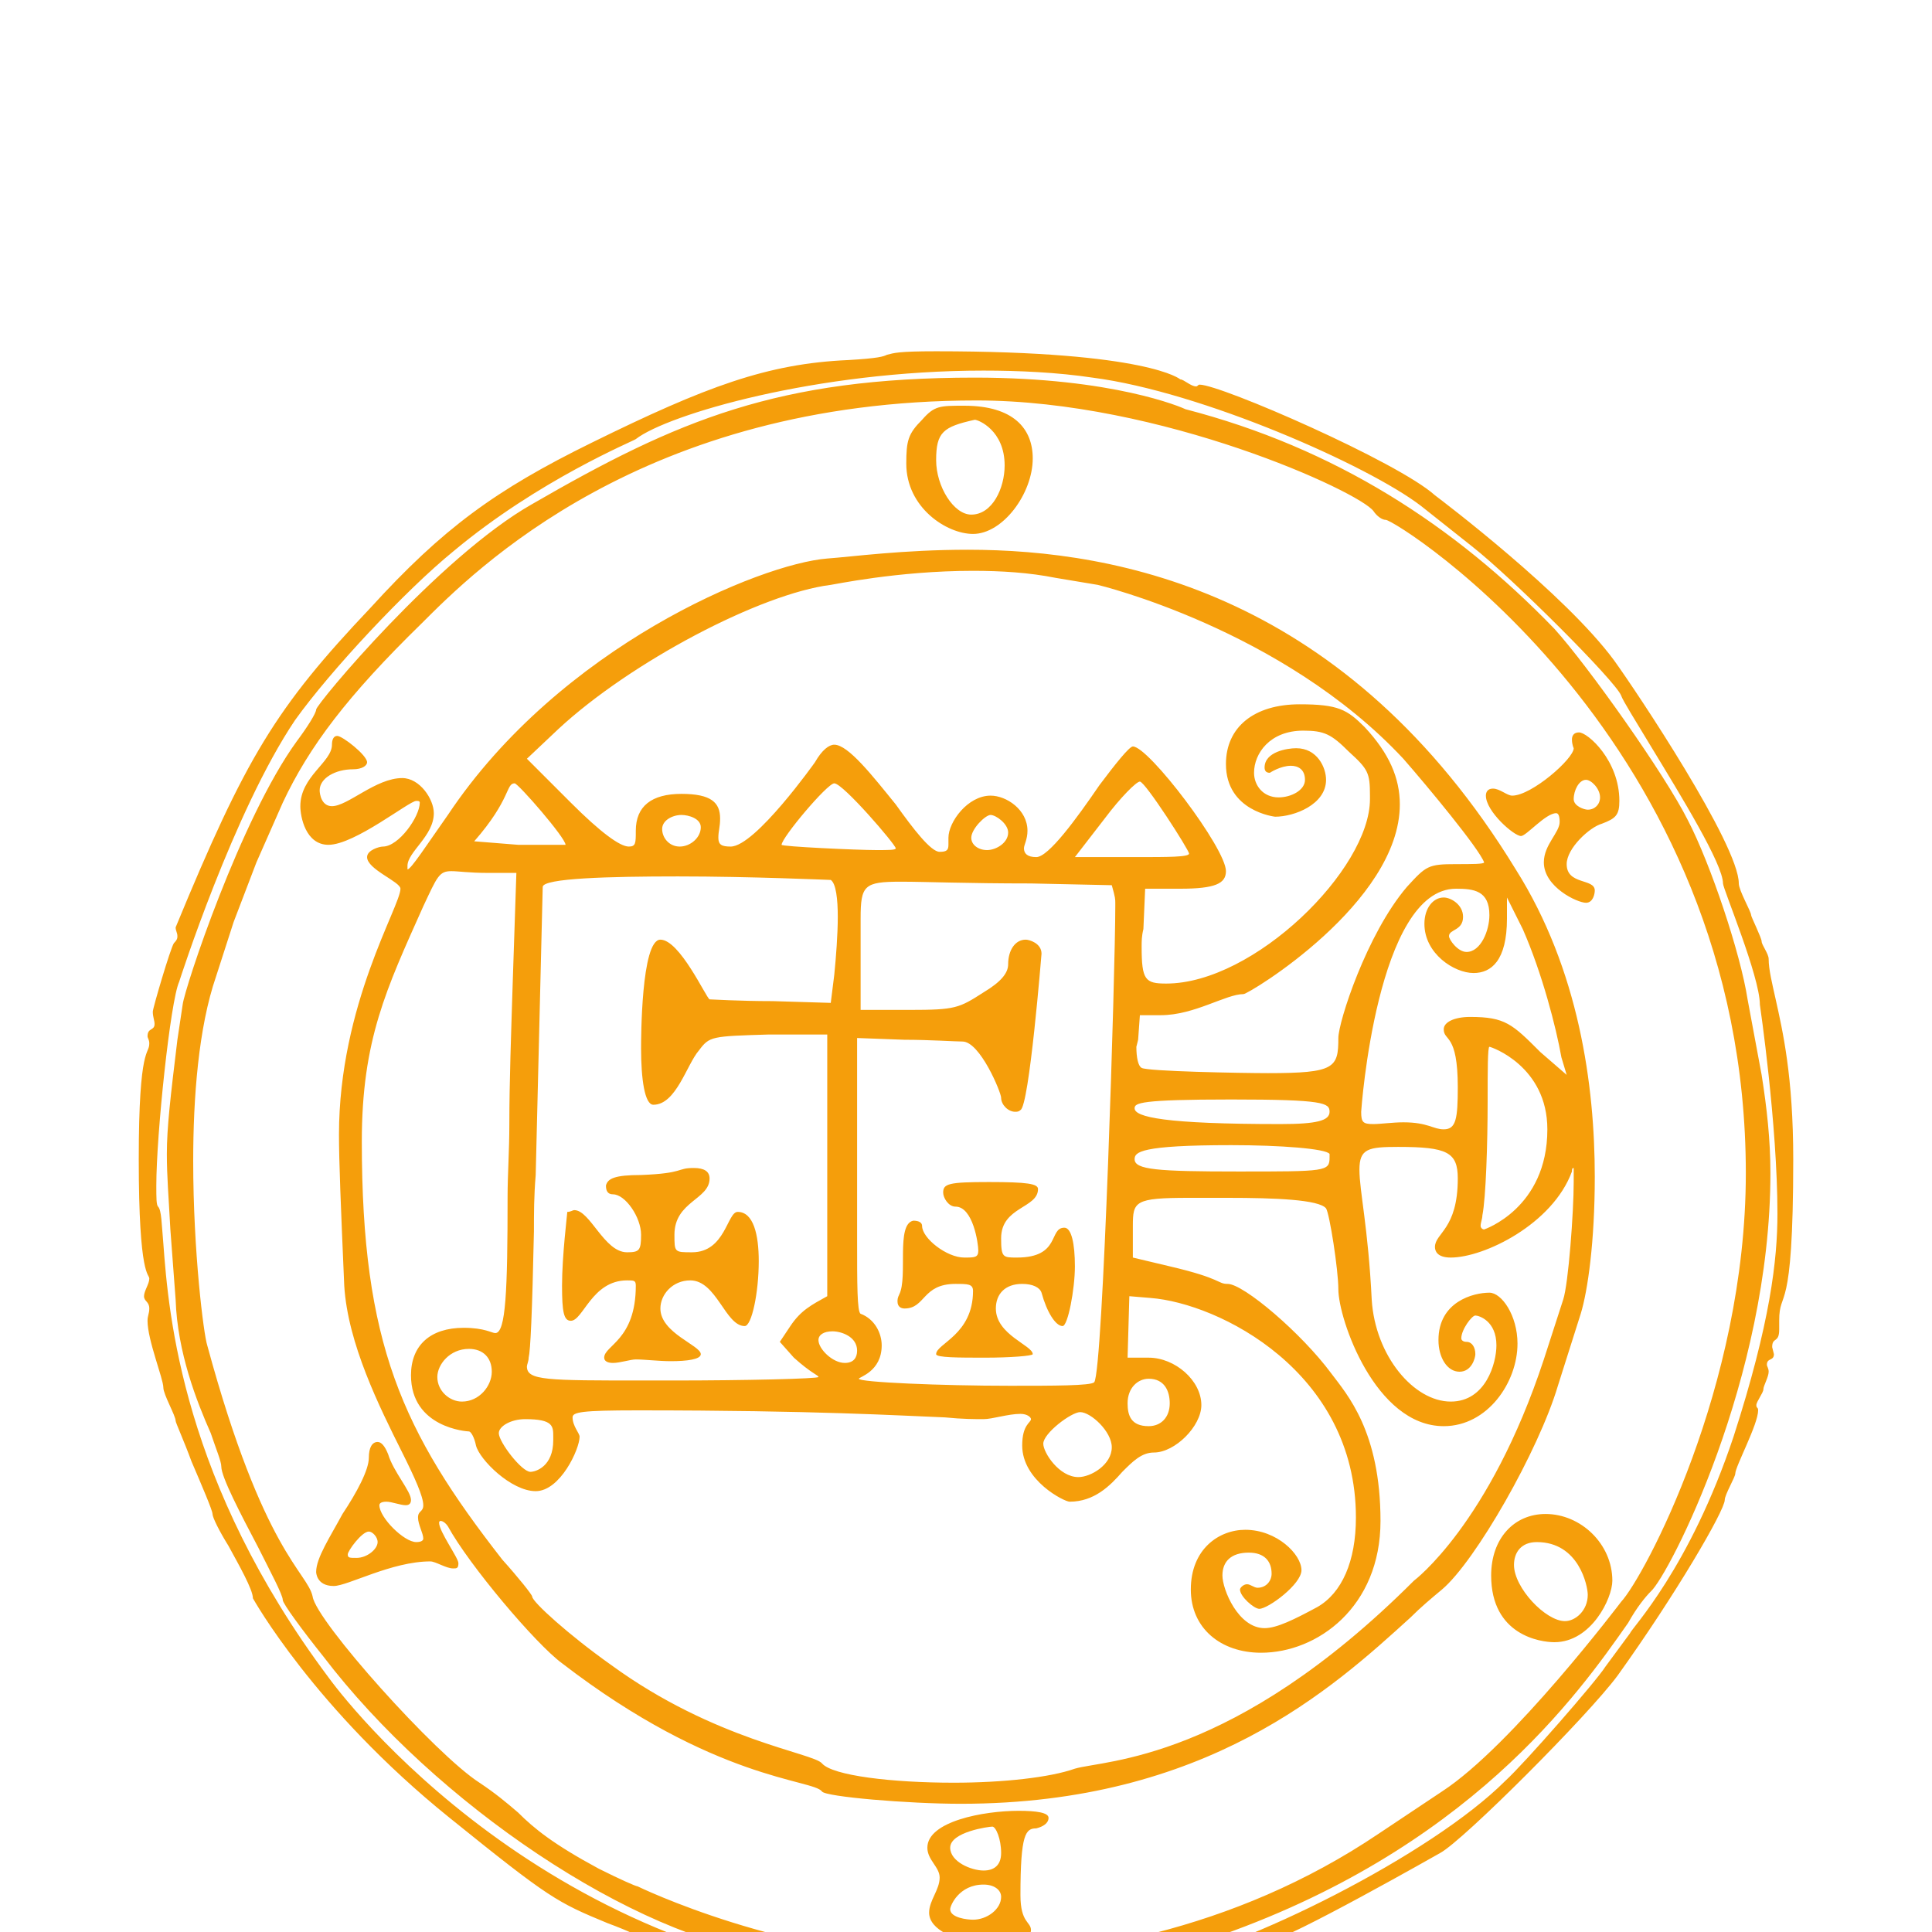
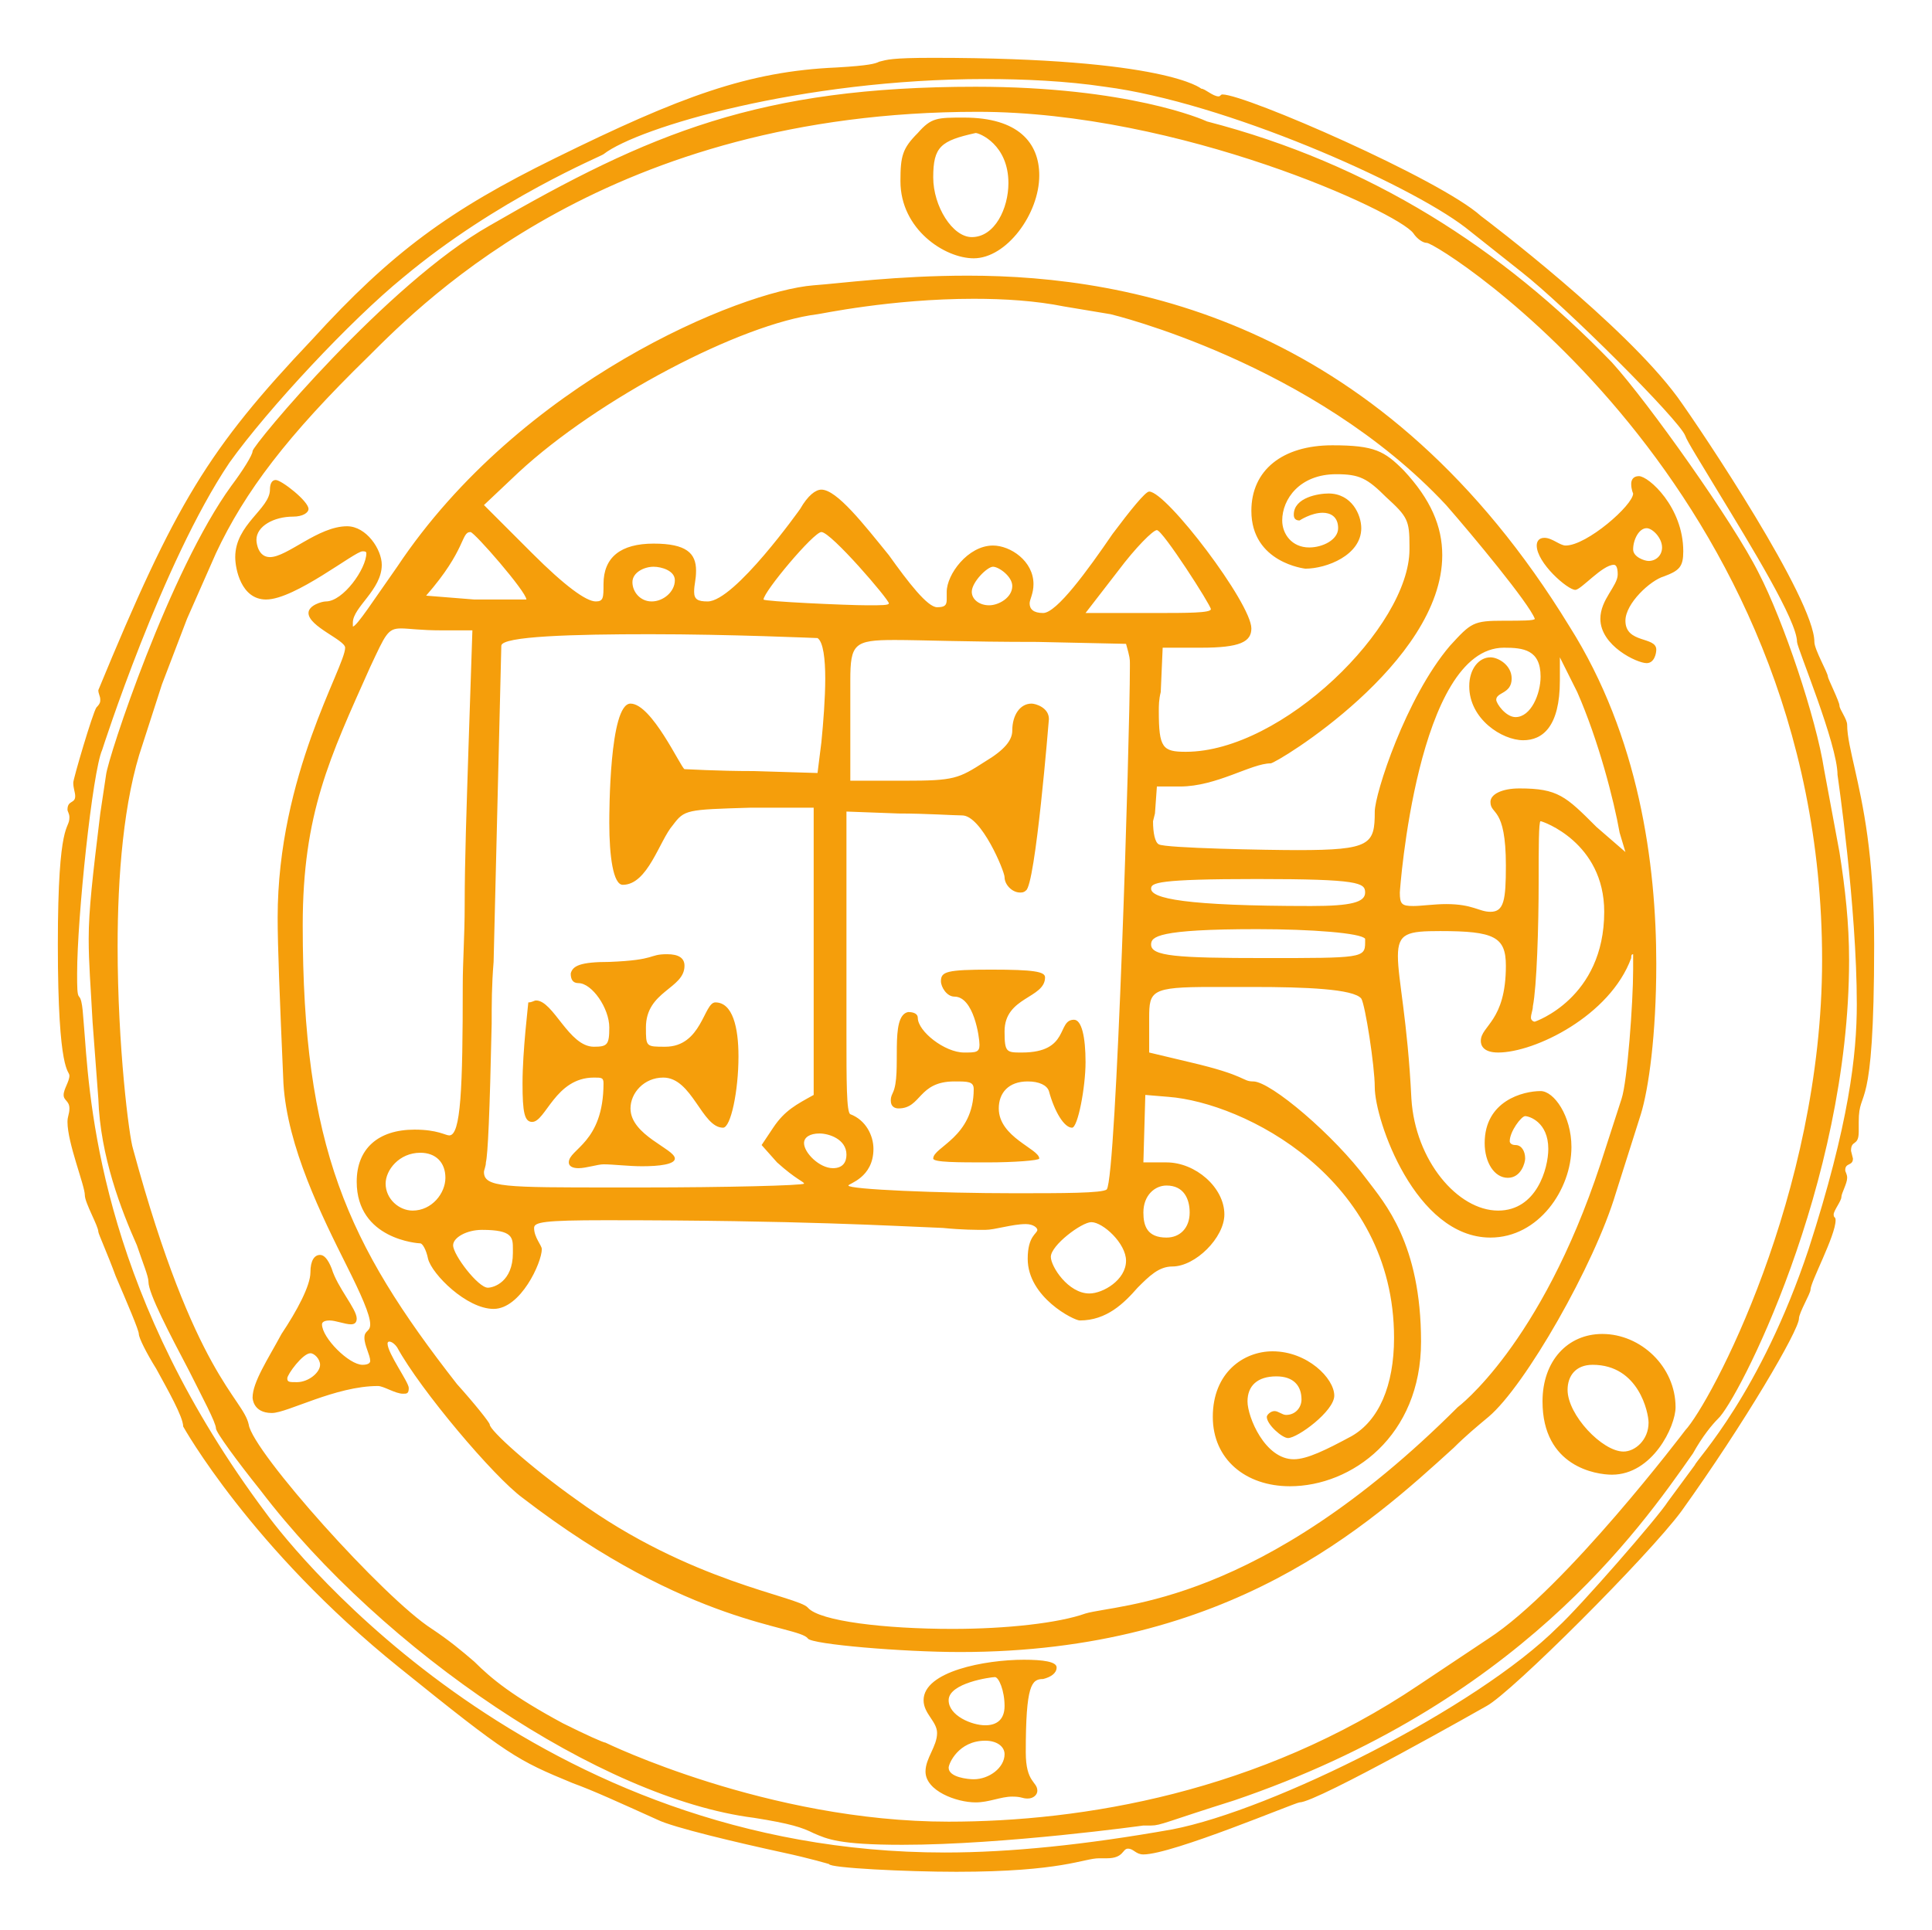
- <svg xmlns="http://www.w3.org/2000/svg" viewBox="-50 -50 1100 1100">
-   <g transform="translate(0, 1000) scale(1, -1)">
+ <svg xmlns="http://www.w3.org/2000/svg" viewBox="-1 -121 1002 1001">
+   <g transform="translate(0, 759) scale(1, -1)">
    <path d="M495 -91C550 -91 561 -84 569 -84H573C582 -84 581 -79 584 -79C587 -79 588 -82 592 -82C607 -82 671 -55 673 -55C682 -55 770 -5 770 -5C783 2 854 73 871 96C904 142 932 190 932 196C932 199 938 209 938 211C938 215 951 239 951 247C951 249 950 248 950 250C950 252 954 257 954 259C954 261 957 266 957 269C957 271 956 272 956 273C956 277 960 275 960 279L959 283C959 289 963 285 963 293V298C963 317 971 298 971 390C971 437 965 463 961 481C959 490 957 498 957 504C957 507 953 512 953 514C953 516 947 528 947 529C947 531 940 543 940 547C940 569 882 656 869 674C841 712 771 765 767 768C746 787 645 831 633 831C632 831 632 830 631 830C628 830 624 834 622 834C622 834 604 850 483 850C461 850 459 849 455 848C453 847 450 846 433 845C387 843 352 830 287 798C232 771 202 749 161 704C107 647 90 619 50 522C50 520 51 519 51 517C51 516 51 515 49 513C47 510 37 476 37 474C37 471 38 469 38 467C38 463 34 465 34 460C34 459 35 458 35 456C35 449 29 456 29 390C29 322 35 325 35 322C35 319 32 315 32 312C32 309 35 309 35 305C35 302 34 301 34 298C34 287 43 265 43 260C43 256 50 244 50 241C50 240 55 229 59 218C65 204 71 190 71 188C71 186 75 178 80 170C86 159 94 145 94 140C94 140 129 77 206 15C263 -31 267 -33 296 -45C307 -49 320 -55 340 -64C348 -68 382 -76 405 -81C419 -84 429 -87 429 -87C429 -89 469 -91 495 -91ZM489 -81C277 -81 153 73 137 95C54 206 46 301 43 342C42 353 42 361 40 363C39 364 39 368 39 375C39 404 47 480 52 491C52 491 83 588 118 640C138 668 181 714 208 736C257 777 311 799 312 800C330 814 415 839 510 839C530 839 552 838 572 835C634 827 729 785 759 762L788 739C811 721 870 662 873 654C874 651 881 640 890 625C907 597 931 558 931 547C931 544 952 494 952 478C952 478 962 410 962 359C962 333 958 297 937 232C912 157 879 123 878 120L864 101C859 93 818 46 807 36C765 -6 659 -59 607 -69C562 -77 523 -81 489 -81ZM467 -77C520 -77 592 -67 592 -67H596C601 -67 604 -65 639 -54C786 -4 849 86 877 126C882 135 887 141 890 144C900 153 958 265 958 382C958 401 956 419 953 438L945 481C941 507 924 558 911 583C898 609 854 671 835 692C778 751 710 795 625 817C623 818 584 835 505 835C393 835 336 811 253 763C200 733 130 649 130 646C130 644 125 636 119 628C87 584 55 487 54 478L51 458C47 425 45 408 45 393C45 380 46 369 47 350L50 310C51 280 62 252 70 234C73 225 76 218 76 215C76 209 87 188 97 169C104 155 111 142 111 139C111 137 122 122 134 107C198 23 311 -53 390 -63C409 -66 415 -68 421 -71C428 -74 434 -77 467 -77ZM491 -65C397 -65 313 -24 313 -24C312 -24 303 -20 291 -14C265 0 254 9 245 18C238 24 232 29 223 35C198 51 130 127 128 141C125 155 100 166 68 284C66 290 60 337 60 389C60 425 63 465 73 494L83 525L96 559L111 593C126 625 148 654 190 695C220 725 316 822 506 822C611 822 724 770 732 759C734 756 737 754 739 754C745 754 944 629 944 382C944 260 886 152 873 138C873 138 811 56 771 30L735 6C652 -50 560 -65 491 -65ZM504 746C521 746 538 769 538 789C538 806 527 819 499 819C485 819 482 819 475 811C467 803 466 799 466 786C466 761 489 746 504 746ZM503 757C493 757 483 773 483 788C483 804 487 807 505 811C507 811 522 805 522 785C522 772 515 757 503 757ZM497 23C637 23 709 89 753 129C759 135 765 140 771 145C790 161 826 224 837 261L850 302C854 315 858 343 858 380C858 432 849 498 813 555C717 712 587 737 501 737C464 737 435 733 421 732C383 729 269 682 205 586C193 569 184 555 182 555V557C182 565 197 574 197 587C197 595 189 607 179 607C164 607 148 591 139 591C133 591 132 598 132 600C132 607 141 612 151 612C156 612 159 614 159 616C159 620 145 631 142 631C140 631 139 629 139 626C139 616 121 608 121 591C121 585 124 569 137 569C152 569 183 594 187 594C188 594 189 594 189 593C189 585 177 568 168 568C166 568 159 566 159 562C159 555 178 548 178 544C178 534 143 478 143 404C143 389 144 364 146 318C148 285 166 249 179 223C186 209 191 198 191 193C191 189 188 190 188 186C188 182 191 177 191 174C191 173 190 172 187 172C180 172 166 186 166 193C166 194 167 195 170 195C173 195 178 193 181 193C183 193 184 194 184 196C184 201 174 212 171 222C169 227 167 229 165 229C162 229 160 226 160 220C160 213 153 200 145 188C138 175 130 163 130 155C130 155 130 147 140 147C148 147 173 161 195 161C198 161 204 157 208 157C210 157 211 157 211 160C211 163 200 178 200 183C200 185 203 184 205 181C217 159 255 114 270 103C357 36 413 37 418 30C420 27 467 23 497 23ZM672 439C657 439 603 440 600 442C598 443 597 448 597 454L598 458L599 472H611C630 472 648 484 658 484C661 484 747 536 747 592C747 607 741 621 727 636C717 646 712 649 690 649C664 649 648 636 648 615C648 588 676 585 676 585C687 585 705 592 705 606C705 613 700 624 688 624C683 624 670 622 670 613C670 611 671 610 673 610C673 610 679 614 685 614C689 614 693 612 693 606C693 600 685 596 678 596C669 596 664 603 664 610C664 621 673 634 692 634C704 634 708 632 718 622C729 612 730 610 730 597V595C730 555 664 490 614 490C602 490 600 492 600 511C600 514 600 517 601 521L602 544H622C642 544 648 547 648 554C648 567 604 625 595 625C593 625 585 615 576 603C563 584 547 562 540 562C535 562 533 564 533 567C533 569 535 572 535 577C535 589 523 597 514 597C501 597 490 582 490 573V569C490 566 489 565 485 565C480 565 470 578 460 592C447 608 433 626 425 626C422 626 418 623 414 616C414 616 380 568 366 568C361 568 359 569 359 573C359 577 360 579 360 584C360 593 355 598 338 598C321 598 312 591 312 577C312 570 312 568 308 568C303 568 292 576 275 593L250 618L268 635C309 673 383 712 423 717C424 717 461 725 504 725C520 725 536 724 551 721L575 717C575 717 680 692 749 618C763 602 792 567 795 559C795 558 788 558 779 558C763 558 762 557 751 545C728 518 712 468 712 459C712 442 710 439 672 439ZM853 536C857 536 858 541 858 543C858 550 842 546 842 558C842 567 855 579 862 581C870 584 872 586 872 594C872 617 854 633 849 633C846 633 845 631 845 629C845 626 846 624 846 624C846 618 822 597 811 597C808 597 804 601 800 601C797 601 796 599 796 597C796 588 812 574 816 574C819 574 830 587 836 587C837 587 838 586 838 582C838 576 829 569 829 559C829 545 848 536 853 536ZM854 589C852 589 846 591 846 595C846 600 849 606 853 606C856 606 861 601 861 596C861 592 858 589 854 589ZM562 562 579 584C588 596 597 605 599 605C602 605 627 566 627 564C627 562 615 562 597 562ZM245 569 220 571C241 595 238 604 243 604C245 604 272 573 272 569ZM449 566C438 566 395 568 395 569C395 573 421 604 425 604C430 604 460 569 460 567C460 566 456 566 449 566ZM337 568C331 568 327 573 327 578C327 583 333 586 338 586C342 586 349 584 349 579C349 573 343 568 337 568ZM512 566C507 566 503 569 503 573C503 578 511 586 514 586C517 586 524 581 524 576C524 570 517 566 512 566ZM493 35C458 35 424 39 418 46C413 52 357 59 298 102C274 119 253 138 253 141C253 142 245 152 236 162C179 235 156 285 156 400C156 458 170 487 191 534C199 551 200 554 207 554C211 554 217 553 228 553H244L242 493C241 461 240 434 240 410C240 395 239 381 239 369C239 315 238 291 232 291C230 291 226 294 214 294C195 294 184 284 184 267C184 237 216 235 217 235C218 235 220 232 221 227C223 219 241 201 255 201C269 201 280 225 280 232C280 234 276 238 276 243C276 246 281 247 313 247C415 247 462 244 488 243C498 242 505 242 510 242C515 242 524 245 531 245C535 245 537 243 537 242C537 240 532 239 532 227C532 207 556 195 559 195C573 195 582 204 589 212C595 218 600 223 607 223C619 223 634 238 634 250C634 264 619 277 604 277H592L593 312L605 311C644 308 722 269 722 186C722 161 714 143 700 135C687 128 677 123 670 123C655 123 646 145 646 153C646 161 651 166 661 166C670 166 674 161 674 154C674 150 671 146 666 146C664 146 662 148 660 148C658 148 656 146 656 145C656 141 664 134 667 134C672 134 691 148 691 156C691 165 677 179 659 179C644 179 628 168 628 145C628 123 645 109 668 109C700 109 736 135 736 184C736 235 717 256 708 268C691 291 658 319 649 319C643 319 646 322 616 329L595 334V352C595 366 596 368 627 368H649C676 368 701 367 705 362C707 359 712 327 712 316C712 299 733 238 772 238C797 238 814 263 814 285C814 301 805 314 798 314C789 314 769 309 769 287C769 277 774 269 781 269C788 269 790 277 790 279C790 283 788 286 785 286C783 286 782 287 782 288C782 293 788 301 790 301C792 301 802 298 802 284C802 274 796 252 776 252C755 252 733 278 731 310C729 351 724 372 724 384C724 396 729 397 746 397C774 397 780 394 780 379C780 350 767 348 767 340C767 338 768 334 776 334C795 334 834 353 845 383C845 384 845 385 846 385V377C846 360 843 319 840 310L829 276C798 182 755 150 755 150C652 47 579 48 562 43C548 38 521 35 493 35ZM317 264C261 264 250 264 250 272C250 273 251 275 251 277C252 281 253 302 254 349C254 359 254 369 255 381L259 545C259 550 297 551 336 551C378 551 422 549 423 549C426 547 427 538 427 528C427 518 426 505 425 495L423 479L390 480C371 480 355 481 354 481C352 482 337 515 326 515C315 515 315 458 315 453C315 436 317 421 322 421C335 421 341 444 348 452C354 460 355 460 388 461H421V312C412 307 406 304 400 295L394 286L402 277C412 268 416 267 416 266C416 265 374 264 333 264ZM525 261C486 261 439 263 439 265C439 266 452 269 452 284C452 291 448 299 440 302C438 303 438 319 438 344V459L465 458C479 458 494 457 498 457C508 457 520 428 520 425C520 421 524 417 528 417C529 417 530 417 531 418C536 420 543 507 543 507C543 513 536 515 534 515C528 515 524 509 524 501C524 496 520 491 510 485C496 476 494 475 468 475H440V527C440 546 442 548 463 548C477 548 500 547 537 547L583 546C585 539 585 538 585 536V534C585 498 578 269 573 263C571 261 550 261 525 261ZM772 407C766 407 763 411 749 411C743 411 736 410 732 410C726 410 725 411 725 417C725 418 734 544 779 544C789 544 798 543 798 529C798 520 793 508 785 508C780 508 775 515 775 517C775 521 783 520 783 528C783 535 776 539 772 539C766 539 761 533 761 524C761 507 778 496 789 496C799 496 808 503 808 527V539L817 521C828 496 836 465 839 448L842 438L827 451C811 467 807 471 787 471C778 471 772 468 772 464C772 457 780 462 780 431C780 413 779 407 772 407ZM795 350C794 350 793 351 793 352C793 354 794 356 794 358C796 368 797 399 797 423C797 440 797 454 798 454C799 454 831 443 831 407C831 362 795 350 795 350ZM679 410C613 410 596 414 596 419C596 422 599 424 651 424C704 424 707 422 707 417C707 412 700 410 679 410ZM655 383C609 383 596 384 596 390C596 394 599 398 651 398C679 398 705 396 707 393V391C707 383 705 383 655 383ZM299 274C303 274 309 276 312 276C317 276 325 275 332 275C341 275 349 276 349 279C349 284 326 291 326 305C326 313 333 321 343 321C358 321 363 295 374 295C378 295 382 314 382 332C382 347 379 360 370 360C364 360 363 337 344 337C334 337 334 337 334 347C334 366 354 367 354 379C354 383 351 385 345 385C335 385 340 382 315 381C300 381 296 379 295 375C295 372 296 370 299 370C306 370 315 357 315 347C315 338 314 337 307 337C294 337 286 361 277 361C276 361 275 360 273 360C273 359 270 335 270 318C270 303 271 298 275 298C282 298 287 321 307 321C311 321 312 321 312 318C312 287 294 284 294 277C294 275 296 274 299 274ZM511 277C525 277 538 278 538 279C538 284 517 290 517 305C517 313 522 319 532 319C538 319 542 317 543 314C546 303 551 295 555 295C558 295 562 316 562 329C562 342 560 351 556 351C547 351 554 334 529 334C521 334 520 334 520 345C520 363 541 362 541 373C541 376 535 377 513 377C490 377 487 376 487 371C487 368 490 363 494 363C504 363 507 342 507 338C507 334 505 334 499 334C489 334 475 345 475 352C475 354 473 355 470 355C460 353 467 323 462 313C461 311 461 310 461 309C461 306 463 305 465 305C477 305 475 319 494 319C501 319 504 319 504 315C504 290 483 285 483 279C483 277 496 277 511 277ZM431 274C424 274 416 282 416 287C416 290 419 292 424 292C429 292 438 289 438 281C438 277 436 274 431 274ZM213 252C206 252 199 258 199 266C199 273 206 282 217 282C225 282 230 277 230 269C230 261 223 252 213 252ZM604 238C594 238 592 244 592 251C592 260 598 265 604 265C613 265 616 258 616 251C616 243 611 238 604 238ZM564 209C553 209 544 223 544 228C544 234 560 246 565 246C571 246 583 235 583 226C583 216 571 209 564 209ZM252 212C247 212 234 229 234 234C234 238 241 242 249 242C265 242 265 238 265 232V230C265 215 255 212 252 212ZM835 115C856 115 868 140 868 150C868 171 850 188 830 188C812 188 799 174 799 153C799 119 827 115 835 115ZM153 163C149 163 148 163 148 165C148 167 156 178 160 178C162 178 165 175 165 172C165 168 159 163 153 163ZM841 127C830 127 812 146 812 159C812 166 816 172 825 172C849 172 854 147 854 142C854 133 847 127 841 127ZM505 -55C512 -55 518 -52 524 -52C529 -52 529 -53 532 -53C535 -53 537 -51 537 -49C537 -44 531 -45 531 -29C531 6 534 9 540 9C544 10 547 12 547 15C547 18 540 19 530 19C510 19 478 13 478 -2C478 -9 485 -13 485 -19C485 -26 479 -32 479 -39C479 -49 495 -55 505 -55ZM510 -15C503 -15 491 -10 491 -2C491 7 513 10 515 10C517 10 520 3 520 -5C520 -12 516 -15 510 -15ZM504 -43C501 -43 491 -42 491 -37C491 -35 496 -23 510 -23C516 -23 520 -26 520 -30C520 -37 512 -43 504 -43Z" fill="#f59e0b" stroke="none" />
  </g>
</svg>
